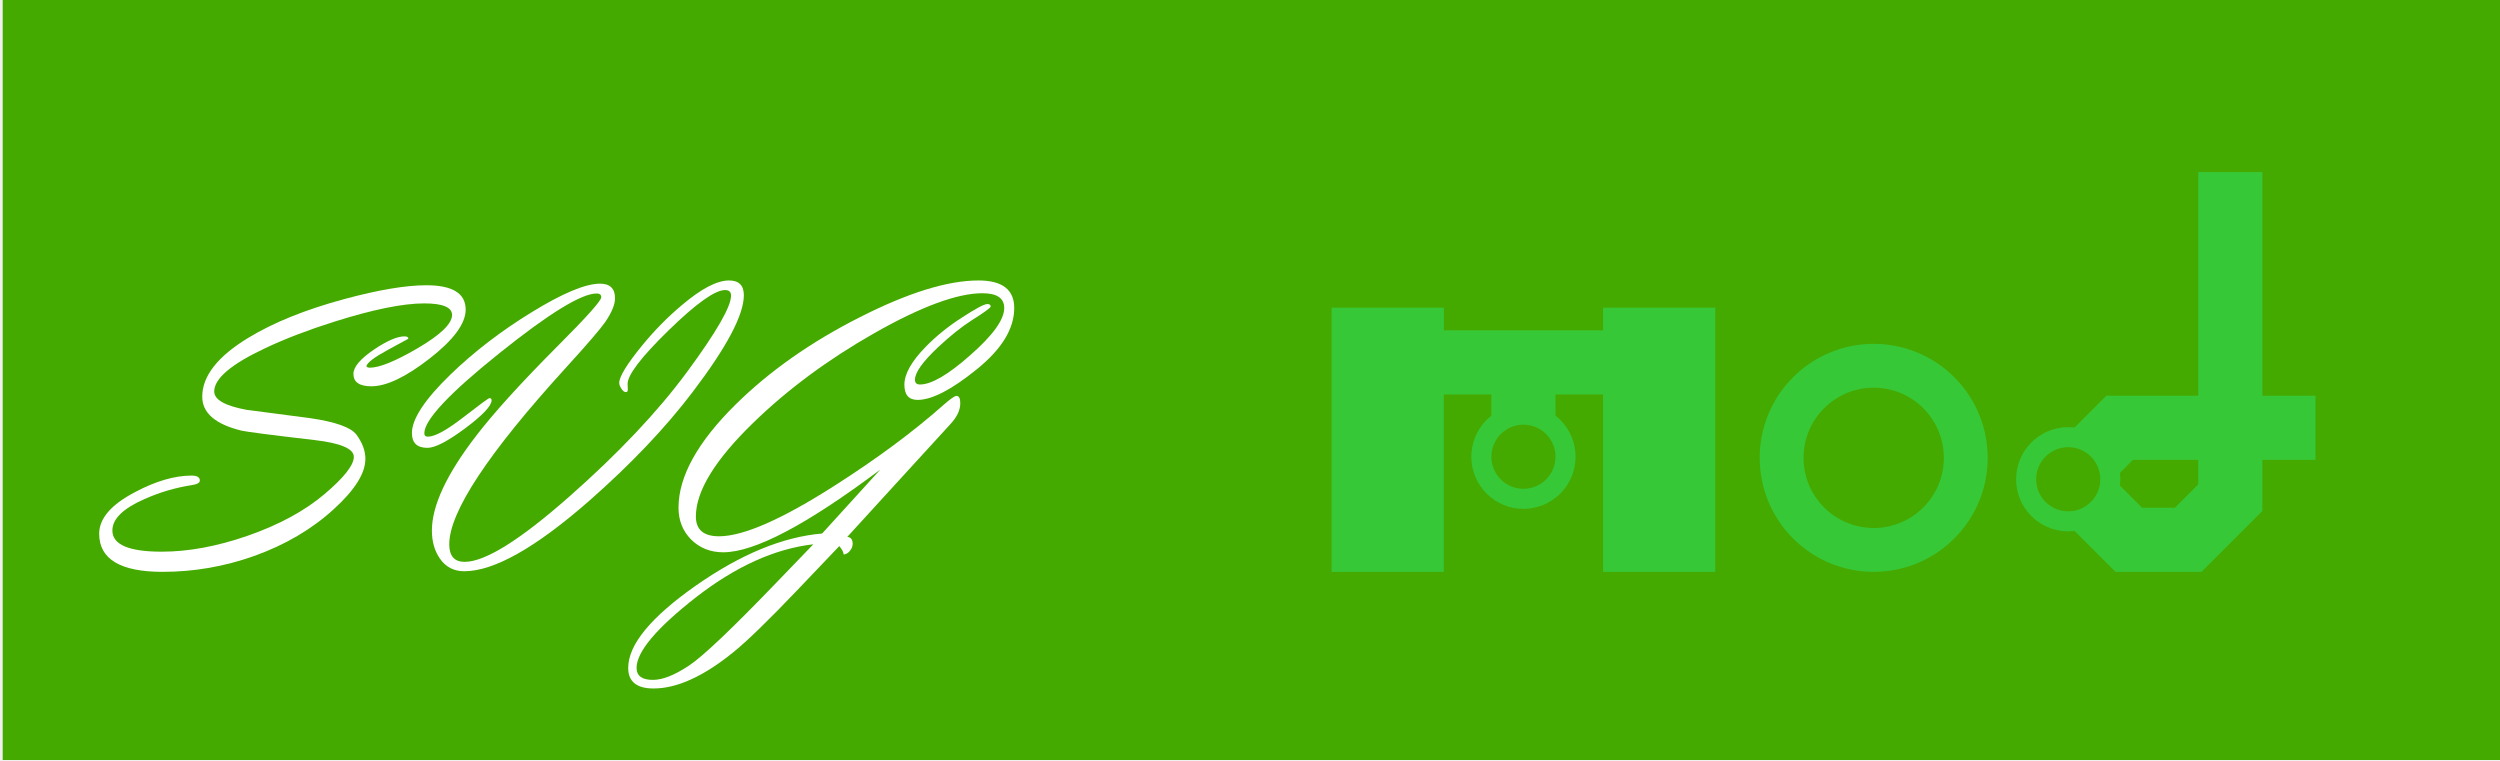
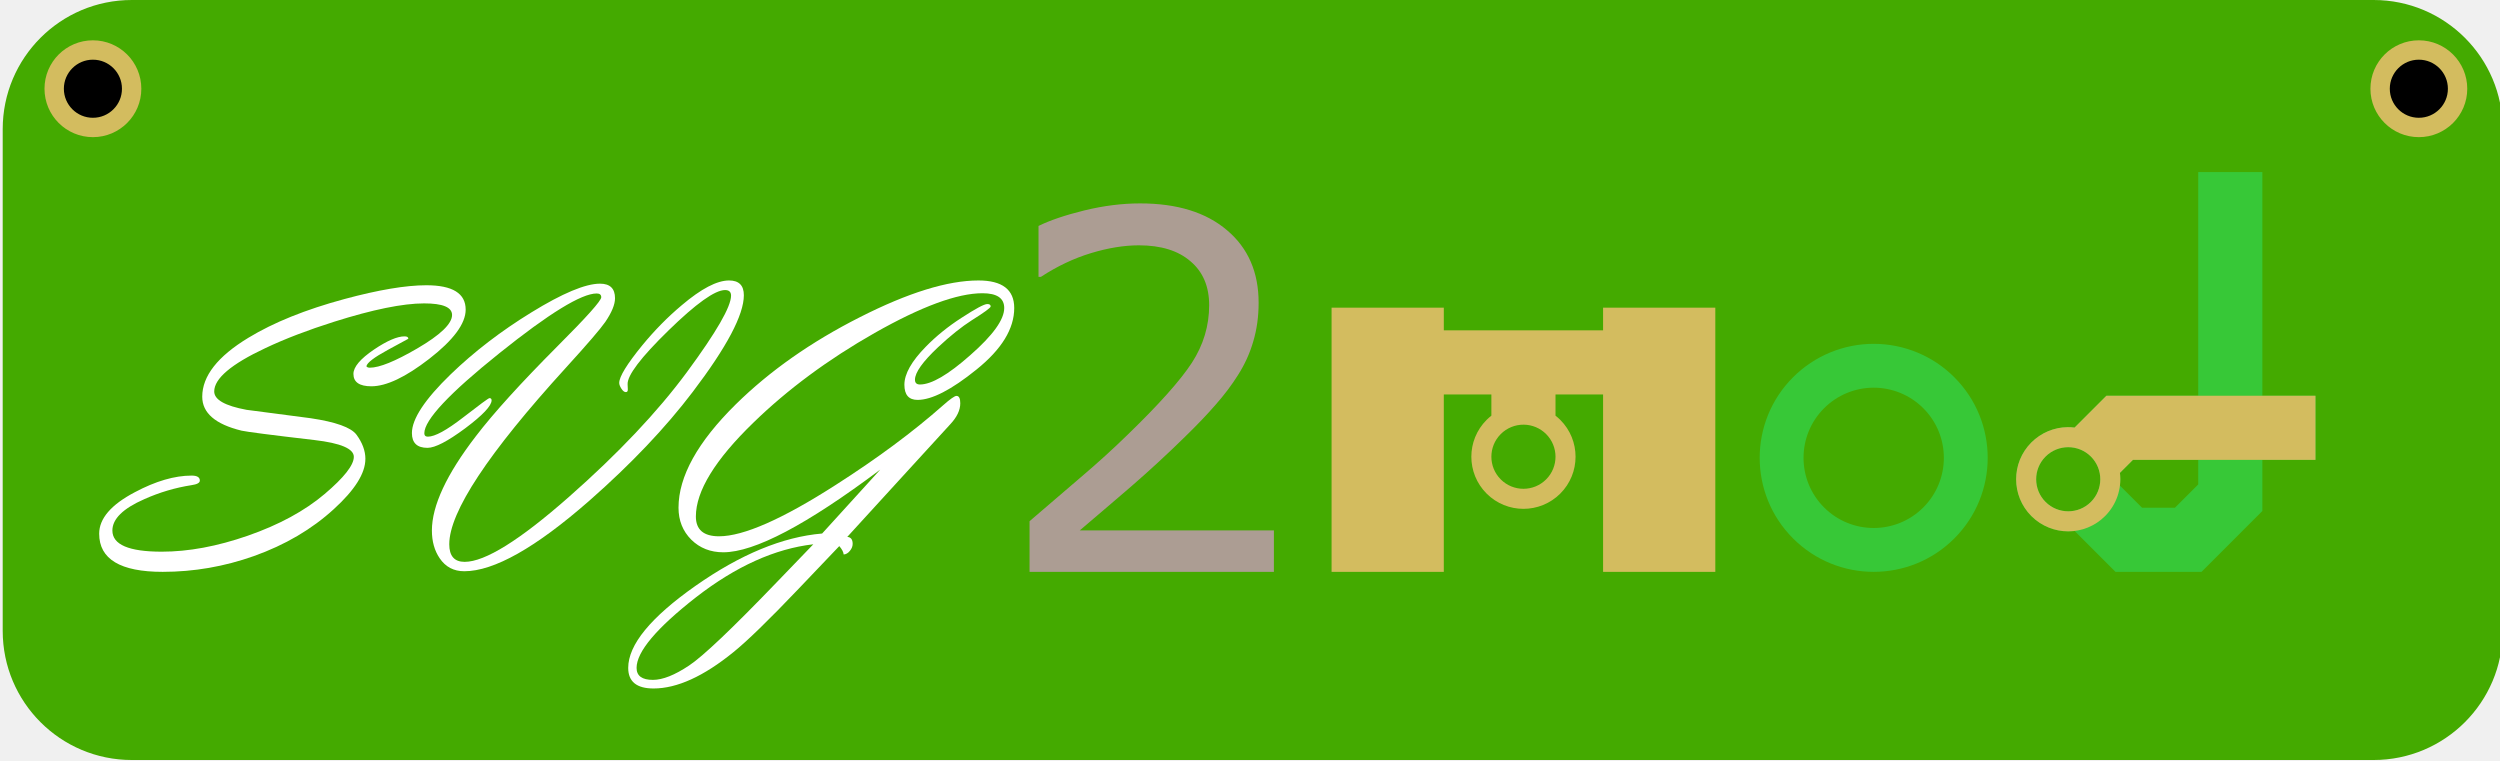
<svg xmlns="http://www.w3.org/2000/svg" id="svg8" version="1.1" viewBox="0 0 193.644 58.868" height="58.868mm" width="193.644mm">
  <defs id="defs2" />
  <g id="layer5" style="display:inline" transform="translate(0.2858219,-0.1429103)">
-     <path id="rect1224" style="display:inline;fill:#44aa00;stroke:#008000;stroke-width:0" d="M -0.076,0.143 H 193.568 V 59.011 H -0.076 Z" />
+     <rect style="fill:#44aa00;fill-opacity:1;stroke:none;stroke-width:19.541;stroke-miterlimit:4;stroke-dasharray:none" id="rect21289" width="193.644" height="58.868" x="-0.076" y="0.143" rx="10" ry="10" />
+   </g>
+   <g id="layer11" style="display:none">
+     <text xml:space="preserve" style="font-style:normal;font-weight:normal;font-size:10.583px;line-height:1.25;font-family:'DejaVu Sans';letter-spacing:0px;word-spacing:0px;fill:#ffffff;fill-opacity:1;stroke:none;stroke-width:0.265" x="-174.374" y="9.865" id="text21303" transform="scale(-1,1)">
+       <tspan id="tspan21301" x="-174.374" y="9.865" style="font-style:normal;font-variant:normal;font-weight:normal;font-stretch:normal;font-family:'DejaVu Sans';-inkscape-font-specification:'DejaVu Sans';fill:#ffffff;stroke-width:0.265">Hidden Text</tspan>
+     </text>
+   </g>
+   <g id="layer10" style="display:inline">
+     <circle transform="translate(0.2858219,-0.1429103)" style="display:inline;fill:#000000;fill-opacity:1;stroke:#d3bc5f;stroke-width:1.5;stroke-miterlimit:4;stroke-dasharray:none" id="path21291" cx="6.911" cy="7.016" r="3" />
+     <circle transform="translate(0.2858219,-0.1429103)" r="3" cy="7.016" cx="187.072" id="circle21293" style="display:inline;fill:#000000;fill-opacity:1;stroke:#d3bc5f;stroke-width:1.5;stroke-miterlimit:4;stroke-dasharray:none" />
  </g>
  <g id="layer4" style="display:inline" transform="translate(0.2858219,-0.1429103)">
-     <path id="rect907-0-5-78" style="fill:#37c837" d="m 388.742,90.604 v 38.673 38.673 h 16.428 16.428 V 141.983 116.018 h 6.964 6.964 v 3.104 3.104 c -0.245,0.192 -0.485,0.391 -0.718,0.598 -0.233,0.206 -0.46,0.42 -0.68,0.641 -2.978,2.979 -4.468,6.882 -4.468,10.786 0,3.904 1.489,7.808 4.468,10.786 2.979,2.978 6.882,4.468 10.786,4.468 3.904,0 7.808,-1.489 10.786,-4.468 2.978,-2.979 4.468,-6.882 4.468,-10.786 0,-3.904 -1.489,-7.808 -4.468,-10.786 -0.221,-0.22 -0.448,-0.433 -0.681,-0.64 -0.234,-0.206 -0.473,-0.405 -0.719,-0.597 v -3.104 -3.104 h 6.964 6.964 v 25.966 25.966 h 16.428 16.428 V 129.276 90.604 H 484.654 468.227 v 3.32 3.32 h -23.314 -23.314 v -3.32 -3.32 h -16.428 z m 56.27,34.258 c 1.228,0.013 2.428,0.266 3.539,0.734 1.111,0.467 2.132,1.148 3,2.016 1.833,1.833 2.749,4.235 2.749,6.638 0,2.402 -0.916,4.805 -2.749,6.638 -1.833,1.833 -4.235,2.749 -6.638,2.749 -2.402,0 -4.805,-0.916 -6.638,-2.749 -1.833,-1.833 -2.749,-4.235 -2.749,-6.638 0,-2.402 0.916,-4.805 2.749,-6.638 0.892,-0.893 1.945,-1.587 3.091,-2.054 1.146,-0.468 2.384,-0.709 3.645,-0.696 z" transform="scale(0.2645833)" />
    <g id="g1206" transform="matrix(-0.8781082,-0.8781082,0.8781082,-0.8781082,174.0322,136.366)" style="fill:#d3bc5f">
      <path id="path1204" style="fill:#37c837" d="m 643.541,50.371 v 45.725 19.754 h -26.889 l -4.654,4.656 -4.656,4.654 c -0.119,-0.015 -0.238,-0.019 -0.357,-0.031 -0.092,-0.009 -0.185,-0.018 -0.277,-0.025 -0.125,-0.01 -0.248,-0.026 -0.373,-0.033 -0.337,-0.019 -0.676,-0.027 -1.014,-0.023 -0.998,0.01 -1.984,0.118 -2.947,0.318 -0.963,0.2 -1.902,0.494 -2.805,0.873 -0.451,0.19 -0.895,0.4 -1.326,0.633 -0.863,0.465 -1.683,1.015 -2.447,1.643 -0.382,0.314 -0.751,0.647 -1.104,1 -2.978,2.979 -4.467,6.883 -4.467,10.787 0,3.904 1.488,7.807 4.467,10.785 0.331,0.331 0.679,0.641 1.035,0.938 0.065,0.054 0.129,0.111 0.195,0.164 0.115,0.093 0.238,0.173 0.355,0.262 0.331,0.251 0.667,0.492 1.014,0.713 0.149,0.095 0.303,0.18 0.455,0.27 0.319,0.188 0.641,0.368 0.971,0.531 0.168,0.083 0.337,0.16 0.508,0.236 0.334,0.15 0.671,0.289 1.014,0.414 0.093,0.034 0.182,0.079 0.275,0.111 0.078,0.027 0.16,0.041 0.238,0.066 0.351,0.114 0.704,0.213 1.061,0.301 0.173,0.043 0.345,0.09 0.52,0.127 0.404,0.085 0.81,0.147 1.219,0.199 0.127,0.016 0.252,0.042 0.379,0.055 0.515,0.052 1.032,0.082 1.549,0.082 0.019,0 0.039,-0.002 0.059,-0.002 0.423,-0.002 0.848,-0.025 1.273,-0.062 0.087,-0.008 0.173,-0.016 0.26,-0.025 0.091,-0.01 0.181,-0.014 0.271,-0.025 l 5.984,5.984 5.984,5.984 h 12.596 12.596 l 8.906,-8.906 8.906,-8.906 v -14.973 h 15.551 v -9.387 -9.387 H 662.314 V 99.984 50.371 h -9.387 z m -38.062,80.543 c 2.402,0 4.804,0.915 6.637,2.748 1.833,1.833 2.75,4.236 2.75,6.639 10e-6,2.402 -0.917,4.804 -2.75,6.637 -1.833,1.833 -4.234,2.75 -6.637,2.75 -2.402,0 -4.806,-0.917 -6.639,-2.75 -1.833,-1.833 -2.75,-4.234 -2.75,-6.637 0,-0.3 0.014,-0.601 0.043,-0.9 0.2,-2.094 1.103,-4.134 2.707,-5.738 1.833,-1.833 4.236,-2.748 6.639,-2.748 z m 18.951,3.709 h 19.111 v 7.195 l -3.408,3.408 -3.408,3.408 h -4.818 -4.818 l -3.234,-3.234 -3.236,-3.236 c 0.007,-0.057 0.009,-0.115 0.016,-0.172 0.008,-0.068 0.013,-0.135 0.019,-0.203 0.049,-0.498 0.072,-0.993 0.072,-1.488 2e-5,-0.496 -0.023,-0.992 -0.072,-1.49 -0.007,-0.067 -0.012,-0.133 -0.019,-0.199 -0.007,-0.059 -0.008,-0.117 -0.016,-0.176 l 1.906,-1.906 z" transform="matrix(-0.1506553,0.1506553,-0.1506553,-0.1506553,176.824,-21.69151)" />
    </g>
    <g id="g901-1" transform="matrix(-1.92129,-1.92129,1.92129,-1.92129,175.7375,252.4397)" style="fill:#d3bc5f">
      <path id="path892-3" style="fill:#37c837" d="m 547.469,101.199 c -4.429,-0.003 -8.768,0.875 -12.783,2.537 -4.015,1.662 -7.705,4.107 -10.837,7.239 -6.517,6.517 -9.775,15.058 -9.775,23.6 0,8.541 3.258,17.083 9.775,23.6 6.517,6.517 15.058,9.775 23.6,9.775 8.541,0 17.083,-3.258 23.6,-9.775 6.517,-6.517 9.775,-15.058 9.775,-23.6 0,-8.541 -3.258,-17.083 -9.775,-23.6 -3.127,-3.127 -6.811,-5.57 -10.819,-7.231 -4.008,-1.661 -8.339,-2.542 -12.761,-2.544 z m -0.145,12.836 c 2.745,-0.017 5.437,0.517 7.927,1.539 2.49,1.023 4.78,2.535 6.721,4.476 4.011,4.01 6.016,9.267 6.016,14.523 0,5.256 -2.005,10.513 -6.016,14.523 -4.01,4.011 -9.267,6.016 -14.523,6.016 -5.256,0 -10.513,-2.005 -14.523,-6.016 -4.011,-4.01 -6.016,-9.267 -6.016,-14.523 0,-5.256 2.005,-10.513 6.016,-14.523 1.911,-1.911 4.159,-3.406 6.606,-4.428 2.446,-1.022 5.091,-1.571 7.793,-1.587 z" transform="matrix(-0.06885565,0.06885565,-0.06885565,-0.06885565,111.4296,19.96112)" />
    </g>
  </g>
-   <g id="layer3" style="display:none" transform="translate(0.2858219,-0.1429103)">
+   <g id="layer9">
+     <path id="rect907-0-5-78" style="display:inline;fill:#d3bc5f;fill-opacity:1" d="m 388.742,90.604 v 38.673 38.673 h 16.428 16.428 V 141.983 116.018 h 6.964 6.964 v 3.104 3.104 c -0.245,0.192 -0.485,0.391 -0.718,0.598 -0.233,0.206 -0.46,0.42 -0.68,0.641 -2.978,2.979 -4.468,6.882 -4.468,10.786 0,3.904 1.489,7.808 4.468,10.786 2.979,2.978 6.882,4.468 10.786,4.468 3.904,0 7.808,-1.489 10.786,-4.468 2.978,-2.979 4.468,-6.882 4.468,-10.786 0,-3.904 -1.489,-7.808 -4.468,-10.786 -0.221,-0.22 -0.448,-0.433 -0.681,-0.64 -0.234,-0.206 -0.473,-0.405 -0.719,-0.597 v -3.104 -3.104 h 6.964 6.964 v 25.966 25.966 h 16.428 16.428 V 129.276 90.604 H 484.654 468.227 v 3.32 3.32 h -23.314 -23.314 v -3.32 -3.32 h -16.428 z m 56.27,34.258 c 1.228,0.013 2.428,0.266 3.539,0.734 1.111,0.467 2.132,1.148 3,2.016 1.833,1.833 2.749,4.235 2.749,6.638 0,2.402 -0.916,4.805 -2.749,6.638 -1.833,1.833 -4.235,2.749 -6.638,2.749 -2.402,0 -4.805,-0.916 -6.638,-2.749 -1.833,-1.833 -2.749,-4.235 -2.749,-6.638 0,-2.402 0.916,-4.805 2.749,-6.638 0.892,-0.893 1.945,-1.587 3.091,-2.054 1.146,-0.468 2.384,-0.709 3.645,-0.696 z" transform="matrix(0.2645833,0,0,0.2645833,0.2858219,-0.1429103)" />
+   </g>
+   <g id="layer3" style="display:inline" transform="translate(0.2858219,-0.1429103)">
    <g aria-label="2" id="text886" style="font-style:normal;font-weight:normal;font-size:38.452px;line-height:1.25;font-family:sans-serif;letter-spacing:0px;word-spacing:0px;fill:#ac9d93;fill-opacity:1">
      <path d="M 98.387,44.437 H 88.924 79.461 V 42.475 40.513 l 1.971,-1.69 1.971,-1.69 c 0.663,-0.563 1.303,-1.125 1.92,-1.685 0.616,-0.56 1.209,-1.119 1.779,-1.676 1.202,-1.164 2.214,-2.208 3.037,-3.131 0.823,-0.923 1.457,-1.726 1.901,-2.408 0.444,-0.688 0.778,-1.403 1,-2.145 0.222,-0.742 0.333,-1.51 0.333,-2.305 0,-0.726 -0.12,-1.372 -0.361,-1.939 -0.241,-0.566 -0.602,-1.053 -1.084,-1.46 -0.476,-0.413 -1.047,-0.723 -1.713,-0.929 -0.667,-0.207 -1.428,-0.31 -2.286,-0.31 -0.57,0 -1.163,0.05 -1.779,0.15 -0.616,0.1 -1.256,0.25 -1.92,0.451 -0.663,0.2 -1.319,0.454 -1.967,0.76 -0.648,0.307 -1.288,0.667 -1.92,1.08 h -0.094 -0.094 v -1.971 -1.971 c 0.444,-0.219 0.962,-0.429 1.554,-0.629 0.591,-0.2 1.256,-0.391 1.995,-0.573 0.745,-0.181 1.477,-0.318 2.197,-0.408 0.72,-0.091 1.427,-0.136 2.122,-0.136 1.433,0 2.711,0.174 3.835,0.521 1.123,0.347 2.092,0.868 2.905,1.563 0.814,0.688 1.424,1.5 1.831,2.436 0.407,0.936 0.61,1.995 0.61,3.178 0,0.532 -0.034,1.047 -0.103,1.544 -0.069,0.498 -0.172,0.978 -0.31,1.441 -0.131,0.457 -0.296,0.903 -0.493,1.338 -0.197,0.435 -0.427,0.859 -0.69,1.272 -0.244,0.388 -0.51,0.773 -0.798,1.155 -0.288,0.382 -0.598,0.76 -0.929,1.136 -0.325,0.376 -0.687,0.771 -1.084,1.188 -0.397,0.416 -0.831,0.853 -1.3,1.31 -0.67,0.657 -1.35,1.305 -2.042,1.943 -0.692,0.638 -1.394,1.267 -2.108,1.887 -0.713,0.613 -1.403,1.205 -2.07,1.774 -0.667,0.57 -1.31,1.117 -1.929,1.643 h 7.52 7.52 v 1.605 z" style="fill:#ac9d93" id="path1146" />
    </g>
    <g id="g901" transform="matrix(-0.8781082,-0.8781082,0.8781082,-0.8781082,174.0322,136.366)" style="display:inline;fill:#55d400">
      <path id="path894" style="fill:#d3bc5f;fill-opacity:1" d="m 66.468,48.39 c 0,0.552 -0.224,1.052 -0.586,1.414 -0.362,0.362 -0.862,0.586 -1.414,0.586 -0.552,0 -1.052,-0.224 -1.414,-0.586 -0.362,-0.362 -0.586,-0.862 -0.586,-1.414 0,-0.552 0.224,-1.052 0.586,-1.414 0.362,-0.362 0.862,-0.586 1.414,-0.586 0.552,0 1.052,0.224 1.414,0.586 0.362,0.362 0.586,0.862 0.586,1.414 z m 3e-6,5.367 v -1.403 -1.403 c 0.057,-0.044 0.112,-0.09 0.166,-0.138 0.054,-0.048 0.106,-0.098 0.156,-0.149 0.298,-0.304 0.53,-0.66 0.687,-1.046 0.158,-0.386 0.241,-0.803 0.241,-1.228 -6e-6,-0.897 -0.364,-1.71 -0.952,-2.298 -0.588,-0.588 -1.401,-0.952 -2.298,-0.952 -0.897,7e-6 -1.71,0.364 -2.298,0.952 -0.588,0.588 -0.952,1.401 -0.952,2.298 -4e-6,0.5 0.115,0.987 0.329,1.425 0.214,0.438 0.526,0.829 0.921,1.137 v 0.574 0.574 l -4.025,4.025 -4.025,4.025 1.414,1.414 1.414,1.414 4.611,-4.611 z" />
    </g>
-     <path id="path901" style="display:inline;fill:#d3bc5f;fill-opacity:1" d="m 388.742,90.604 v 38.673 38.673 h 16.428 16.428 V 141.983 116.018 h 6.964 6.964 v 3.104 3.104 c -0.245,0.192 -0.485,0.391 -0.718,0.598 -0.233,0.206 -0.46,0.42 -0.68,0.641 -2.978,2.979 -4.468,6.882 -4.468,10.786 0,3.904 1.489,7.808 4.468,10.786 2.979,2.978 6.882,4.468 10.786,4.468 3.904,0 7.808,-1.489 10.786,-4.468 2.978,-2.979 4.468,-6.882 4.468,-10.786 0,-3.904 -1.489,-7.808 -4.468,-10.786 -0.221,-0.22 -0.448,-0.433 -0.681,-0.64 -0.234,-0.206 -0.473,-0.405 -0.719,-0.597 v -3.104 -3.104 h 6.964 6.964 v 25.966 25.966 h 16.428 16.428 V 129.276 90.604 H 484.654 468.227 v 3.32 3.32 h -23.314 -23.314 v -3.32 -3.32 h -16.428 z m 56.27,34.258 c 1.228,0.013 2.428,0.266 3.539,0.734 1.111,0.467 2.132,1.148 3,2.016 1.833,1.833 2.749,4.235 2.749,6.638 0,2.402 -0.916,4.805 -2.749,6.638 -1.833,1.833 -4.235,2.749 -6.638,2.749 -2.402,0 -4.805,-0.916 -6.638,-2.749 -1.833,-1.833 -2.749,-4.235 -2.749,-6.638 0,-2.402 0.916,-4.805 2.749,-6.638 0.892,-0.893 1.945,-1.587 3.091,-2.054 1.146,-0.468 2.384,-0.709 3.645,-0.696 z" transform="scale(0.2645833)" />
  </g>
  <g id="layer2" style="display:inline" transform="translate(0.2858219,-0.1429103)">
    <path d="m 28.015,35.697 c 0,0.552 -0.204,1.151 -0.611,1.798 -0.407,0.647 -1.018,1.342 -1.833,2.084 -0.851,0.779 -1.792,1.471 -2.823,2.077 -1.031,0.606 -2.153,1.125 -3.364,1.558 -1.15,0.407 -2.314,0.713 -3.492,0.917 -1.178,0.204 -2.371,0.306 -3.577,0.306 -1.64,0 -2.869,-0.246 -3.689,-0.739 -0.82,-0.492 -1.23,-1.231 -1.23,-2.216 0,-0.588 0.231,-1.15 0.692,-1.686 0.461,-0.536 1.154,-1.047 2.077,-1.531 0.804,-0.428 1.573,-0.749 2.305,-0.963 0.732,-0.214 1.428,-0.321 2.088,-0.321 0.211,0 0.37,0.032 0.476,0.097 0.106,0.064 0.159,0.161 0.159,0.29 0,0.088 -0.054,0.161 -0.162,0.22 -0.108,0.059 -0.271,0.104 -0.487,0.135 -0.629,0.098 -1.248,0.237 -1.856,0.418 -0.608,0.18 -1.207,0.402 -1.794,0.665 -0.825,0.361 -1.444,0.744 -1.856,1.149 -0.413,0.405 -0.619,0.831 -0.619,1.28 0,0.547 0.318,0.956 0.955,1.23 0.637,0.273 1.592,0.41 2.866,0.41 1.036,0 2.11,-0.103 3.221,-0.309 1.111,-0.206 2.26,-0.516 3.446,-0.928 1.212,-0.423 2.314,-0.904 3.306,-1.442 0.993,-0.539 1.876,-1.136 2.649,-1.791 0.753,-0.639 1.317,-1.199 1.694,-1.678 0.376,-0.48 0.565,-0.879 0.565,-1.199 0,-0.315 -0.254,-0.58 -0.762,-0.797 -0.508,-0.217 -1.27,-0.384 -2.286,-0.503 -1.681,-0.196 -2.992,-0.354 -3.933,-0.476 -0.941,-0.121 -1.512,-0.205 -1.713,-0.251 -1.016,-0.248 -1.778,-0.59 -2.286,-1.029 -0.508,-0.438 -0.762,-0.972 -0.762,-1.601 0,-0.799 0.298,-1.579 0.893,-2.34 0.596,-0.761 1.489,-1.502 2.68,-2.224 0.975,-0.593 2.082,-1.14 3.322,-1.64 1.24,-0.5 2.613,-0.954 4.119,-1.361 1.32,-0.356 2.509,-0.623 3.566,-0.801 1.057,-0.178 1.983,-0.267 2.777,-0.267 1.016,0 1.778,0.157 2.286,0.472 0.508,0.315 0.762,0.786 0.762,1.415 0,0.541 -0.236,1.131 -0.708,1.767 -0.472,0.637 -1.179,1.321 -2.123,2.053 -0.913,0.706 -1.742,1.236 -2.487,1.589 -0.745,0.353 -1.406,0.53 -1.984,0.53 -0.464,0 -0.812,-0.08 -1.044,-0.24 -0.232,-0.16 -0.348,-0.4 -0.348,-0.719 0,-0.268 0.133,-0.559 0.398,-0.874 0.266,-0.315 0.664,-0.652 1.195,-1.013 0.505,-0.34 0.955,-0.596 1.35,-0.766 0.394,-0.17 0.733,-0.255 1.017,-0.255 0.098,0 0.171,0.015 0.22,0.046 0.049,0.031 0.073,0.077 0.073,0.139 l -0.797,0.433 -0.797,0.433 c -0.531,0.289 -0.935,0.539 -1.21,0.75 -0.276,0.211 -0.424,0.384 -0.445,0.518 0.026,0.036 0.061,0.063 0.104,0.081 0.044,0.018 0.097,0.027 0.159,0.027 0.371,0 0.862,-0.124 1.473,-0.371 0.611,-0.248 1.342,-0.619 2.193,-1.114 0.902,-0.526 1.579,-1.005 2.03,-1.439 0.451,-0.433 0.677,-0.82 0.677,-1.16 0,-0.299 -0.18,-0.523 -0.541,-0.673 -0.361,-0.15 -0.902,-0.224 -1.624,-0.224 -0.825,0 -1.819,0.119 -2.982,0.356 -1.163,0.237 -2.494,0.593 -3.995,1.067 -1.011,0.32 -1.959,0.65 -2.846,0.99 -0.887,0.34 -1.712,0.691 -2.475,1.052 -1.32,0.619 -2.31,1.208 -2.97,1.767 -0.66,0.559 -0.99,1.089 -0.99,1.589 0,0.32 0.209,0.598 0.626,0.835 0.418,0.237 1.044,0.433 1.879,0.588 l 2.483,0.325 2.483,0.325 c 0.969,0.144 1.749,0.322 2.34,0.534 0.59,0.211 0.991,0.456 1.203,0.735 0.232,0.315 0.406,0.629 0.522,0.944 0.116,0.315 0.174,0.629 0.174,0.944 v -4e-6 z" style="font-style:normal;font-variant:normal;font-weight:normal;font-stretch:normal;font-size:12.27px;line-height:1.25;font-family:'Vladimir Script';-inkscape-font-specification:'Vladimir Script';letter-spacing:0px;word-spacing:0px;fill:#ffffff;fill-opacity:1;stroke:none;stroke-width:0.792" id="path1101" />
    <path d="m 37.621,30.979 c 0.057,0 0.099,0.014 0.128,0.043 0.028,0.028 0.043,0.071 0.043,0.128 0,0.211 -0.17,0.498 -0.51,0.859 -0.34,0.361 -0.851,0.797 -1.531,1.307 -0.681,0.505 -1.265,0.884 -1.752,1.137 -0.487,0.253 -0.878,0.379 -1.172,0.379 -0.402,0 -0.704,-0.095 -0.905,-0.286 -0.201,-0.191 -0.302,-0.477 -0.302,-0.859 0,-0.547 0.25,-1.199 0.75,-1.957 0.5,-0.758 1.25,-1.622 2.251,-2.591 0.908,-0.877 1.882,-1.714 2.924,-2.514 1.042,-0.799 2.15,-1.56 3.326,-2.282 1.207,-0.743 2.253,-1.299 3.14,-1.671 0.887,-0.371 1.614,-0.557 2.181,-0.557 0.387,0 0.677,0.094 0.87,0.282 0.193,0.188 0.29,0.471 0.29,0.847 0,0.242 -0.063,0.517 -0.189,0.824 -0.126,0.307 -0.316,0.646 -0.568,1.017 -0.186,0.268 -0.534,0.699 -1.044,1.292 -0.51,0.593 -1.183,1.348 -2.019,2.266 -3.006,3.3 -5.261,6.088 -6.764,8.365 -1.503,2.276 -2.255,4.041 -2.255,5.294 0,0.454 0.099,0.794 0.298,1.021 0.199,0.227 0.496,0.34 0.893,0.34 0.789,0 1.856,-0.419 3.202,-1.257 1.346,-0.838 2.97,-2.095 4.873,-3.771 1.908,-1.681 3.624,-3.327 5.147,-4.938 1.524,-1.611 2.855,-3.188 3.995,-4.73 1.14,-1.547 1.994,-2.814 2.564,-3.801 0.57,-0.987 0.855,-1.695 0.855,-2.123 0,-0.144 -0.039,-0.253 -0.116,-0.325 -0.077,-0.072 -0.193,-0.108 -0.348,-0.108 -0.392,0 -0.954,0.262 -1.686,0.785 -0.732,0.523 -1.635,1.308 -2.707,2.355 -1.067,1.042 -1.864,1.909 -2.39,2.603 -0.526,0.694 -0.781,1.213 -0.766,1.558 l 0.008,0.186 0.008,0.186 c 0.005,0.077 -0.005,0.135 -0.031,0.174 -0.026,0.039 -0.067,0.058 -0.124,0.058 -0.057,0 -0.113,-0.022 -0.17,-0.066 -0.057,-0.044 -0.113,-0.11 -0.17,-0.197 -0.057,-0.088 -0.099,-0.169 -0.128,-0.244 -0.028,-0.075 -0.043,-0.143 -0.043,-0.205 0,-0.242 0.15,-0.607 0.449,-1.094 0.299,-0.487 0.748,-1.097 1.346,-1.829 0.469,-0.572 0.958,-1.116 1.466,-1.632 0.508,-0.516 1.035,-1.003 1.582,-1.462 0.753,-0.639 1.435,-1.119 2.046,-1.439 0.611,-0.32 1.151,-0.48 1.62,-0.48 0.382,0 0.668,0.095 0.859,0.286 0.191,0.191 0.286,0.477 0.286,0.859 0,0.758 -0.33,1.761 -0.99,3.009 -0.66,1.248 -1.65,2.741 -2.97,4.478 -1.057,1.392 -2.253,2.791 -3.589,4.196 -1.335,1.405 -2.81,2.817 -4.424,4.235 -2.078,1.82 -3.924,3.185 -5.538,4.095 -1.614,0.91 -2.996,1.365 -4.146,1.365 -0.407,0 -0.77,-0.084 -1.087,-0.251 -0.317,-0.168 -0.589,-0.419 -0.816,-0.754 -0.201,-0.294 -0.352,-0.62 -0.452,-0.978 -0.101,-0.358 -0.151,-0.749 -0.151,-1.172 0,-0.959 0.284,-2.047 0.851,-3.264 0.567,-1.217 1.418,-2.563 2.552,-4.037 0.686,-0.897 1.555,-1.926 2.607,-3.086 1.052,-1.16 2.287,-2.452 3.705,-3.875 1.134,-1.134 1.985,-2.019 2.552,-2.653 0.567,-0.634 0.851,-1.018 0.851,-1.152 0,-0.098 -0.03,-0.171 -0.089,-0.22 -0.059,-0.049 -0.148,-0.073 -0.267,-0.073 -0.588,0 -1.51,0.385 -2.765,1.156 -1.256,0.771 -2.845,1.927 -4.768,3.469 -1.939,1.552 -3.393,2.845 -4.362,3.879 -0.969,1.034 -1.454,1.809 -1.454,2.324 0,0.088 0.023,0.153 0.07,0.197 0.046,0.044 0.116,0.066 0.209,0.066 0.268,0 0.629,-0.124 1.083,-0.371 0.454,-0.248 1,-0.619 1.64,-1.114 0.645,-0.5 1.137,-0.875 1.477,-1.125 0.34,-0.25 0.529,-0.375 0.565,-0.375 l -1.5e-5,-5e-6 z" style="font-style:normal;font-variant:normal;font-weight:normal;font-stretch:normal;font-size:12.27px;line-height:1.25;font-family:'Vladimir Script';-inkscape-font-specification:'Vladimir Script';letter-spacing:0px;word-spacing:0px;fill:#ffffff;fill-opacity:1;stroke:none;stroke-width:0.792" id="path1103" />
    <path d="m 65.342,41.73 c 0.139,0.01 0.244,0.061 0.313,0.151 0.07,0.09 0.104,0.22 0.104,0.391 0,0.093 -0.018,0.184 -0.054,0.275 -0.036,0.09 -0.09,0.179 -0.162,0.267 -0.072,0.088 -0.148,0.155 -0.228,0.201 -0.08,0.046 -0.164,0.072 -0.251,0.077 -0.01,-0.098 -0.044,-0.201 -0.101,-0.309 -0.057,-0.108 -0.137,-0.222 -0.24,-0.34 l -1.57,1.647 -1.57,1.647 c -1.155,1.212 -2.154,2.228 -2.997,3.047 -0.843,0.82 -1.53,1.444 -2.061,1.872 -1.155,0.938 -2.248,1.642 -3.279,2.111 -1.031,0.469 -2.001,0.704 -2.908,0.704 -0.655,0 -1.146,-0.133 -1.473,-0.398 -0.327,-0.266 -0.491,-0.664 -0.491,-1.195 0,-0.897 0.434,-1.876 1.303,-2.935 0.869,-1.06 2.172,-2.2 3.91,-3.422 1.743,-1.222 3.432,-2.171 5.066,-2.846 1.635,-0.675 3.215,-1.078 4.741,-1.207 l 2.251,-2.475 2.251,-2.475 c -2.846,2.135 -5.283,3.736 -7.309,4.803 -2.026,1.067 -3.643,1.601 -4.849,1.601 -0.495,0 -0.949,-0.081 -1.361,-0.244 C 53.962,42.515 53.59,42.271 53.26,41.946 52.93,41.616 52.683,41.245 52.518,40.832 c -0.165,-0.413 -0.248,-0.866 -0.248,-1.361 0,-1.212 0.37,-2.485 1.11,-3.821 0.74,-1.335 1.85,-2.733 3.33,-4.192 1.315,-1.294 2.773,-2.503 4.374,-3.627 1.601,-1.124 3.345,-2.163 5.232,-3.117 1.867,-0.949 3.566,-1.66 5.097,-2.135 1.531,-0.474 2.895,-0.712 4.092,-0.712 0.923,0 1.615,0.178 2.077,0.534 0.461,0.356 0.692,0.889 0.692,1.601 0,0.804 -0.244,1.604 -0.731,2.398 -0.487,0.794 -1.218,1.583 -2.193,2.367 -0.969,0.784 -1.834,1.372 -2.595,1.763 -0.761,0.392 -1.417,0.588 -1.968,0.588 -0.34,0 -0.596,-0.098 -0.766,-0.294 -0.17,-0.196 -0.255,-0.49 -0.255,-0.882 0,-0.418 0.138,-0.871 0.414,-1.361 0.276,-0.49 0.69,-1.016 1.241,-1.578 0.402,-0.413 0.834,-0.806 1.296,-1.179 0.461,-0.374 0.953,-0.728 1.473,-1.063 0.547,-0.356 0.986,-0.623 1.319,-0.801 0.333,-0.178 0.558,-0.267 0.677,-0.267 0.088,0 0.153,0.015 0.197,0.046 0.044,0.031 0.066,0.077 0.066,0.139 0,0.052 -0.121,0.166 -0.364,0.344 -0.242,0.178 -0.606,0.419 -1.091,0.723 -0.397,0.253 -0.813,0.553 -1.249,0.901 -0.436,0.348 -0.891,0.744 -1.365,1.187 -0.598,0.562 -1.047,1.053 -1.346,1.473 -0.299,0.42 -0.449,0.77 -0.449,1.048 0,0.124 0.032,0.217 0.097,0.278 0.064,0.062 0.161,0.093 0.29,0.093 0.443,0 0.99,-0.189 1.64,-0.568 0.65,-0.379 1.403,-0.947 2.258,-1.705 0.877,-0.768 1.534,-1.457 1.972,-2.065 0.438,-0.608 0.657,-1.137 0.657,-1.586 0,-0.382 -0.141,-0.668 -0.422,-0.859 -0.281,-0.191 -0.703,-0.286 -1.265,-0.286 -0.975,0 -2.158,0.257 -3.55,0.77 -1.392,0.513 -2.993,1.283 -4.803,2.309 -1.805,1.026 -3.49,2.118 -5.054,3.276 -1.565,1.158 -3.01,2.381 -4.335,3.67 -1.485,1.439 -2.599,2.764 -3.341,3.975 -0.743,1.212 -1.114,2.31 -1.114,3.295 0,0.51 0.15,0.893 0.449,1.149 0.299,0.255 0.748,0.383 1.346,0.383 0.944,0 2.168,-0.331 3.674,-0.994 1.506,-0.663 3.292,-1.656 5.36,-2.982 1.614,-1.031 3.114,-2.061 4.501,-3.09 1.387,-1.029 2.661,-2.056 3.821,-3.082 0.273,-0.242 0.496,-0.424 0.669,-0.545 0.173,-0.121 0.295,-0.182 0.367,-0.182 0.098,0 0.171,0.048 0.22,0.143 0.049,0.095 0.073,0.238 0.073,0.429 0,0.268 -0.066,0.539 -0.197,0.812 -0.131,0.273 -0.329,0.549 -0.592,0.828 l -3.983,4.354 z m -2.63,0.572 c -1.485,0.17 -2.984,0.597 -4.498,1.28 -1.513,0.683 -3.041,1.623 -4.583,2.819 -1.537,1.201 -2.689,2.258 -3.457,3.171 -0.768,0.913 -1.152,1.681 -1.152,2.305 0,0.309 0.106,0.541 0.317,0.696 0.211,0.155 0.529,0.232 0.951,0.232 0.376,0 0.798,-0.093 1.265,-0.278 0.467,-0.186 0.978,-0.464 1.535,-0.835 0.531,-0.351 1.359,-1.06 2.483,-2.127 1.124,-1.067 2.545,-2.493 4.262,-4.277 l 1.439,-1.493 z" style="font-style:normal;font-variant:normal;font-weight:normal;font-stretch:normal;font-size:12.27px;line-height:1.25;font-family:'Vladimir Script';-inkscape-font-specification:'Vladimir Script';letter-spacing:0px;word-spacing:0px;fill:#ffffff;fill-opacity:1;stroke:none;stroke-width:0.792" id="path1105" />
  </g>
</svg>
